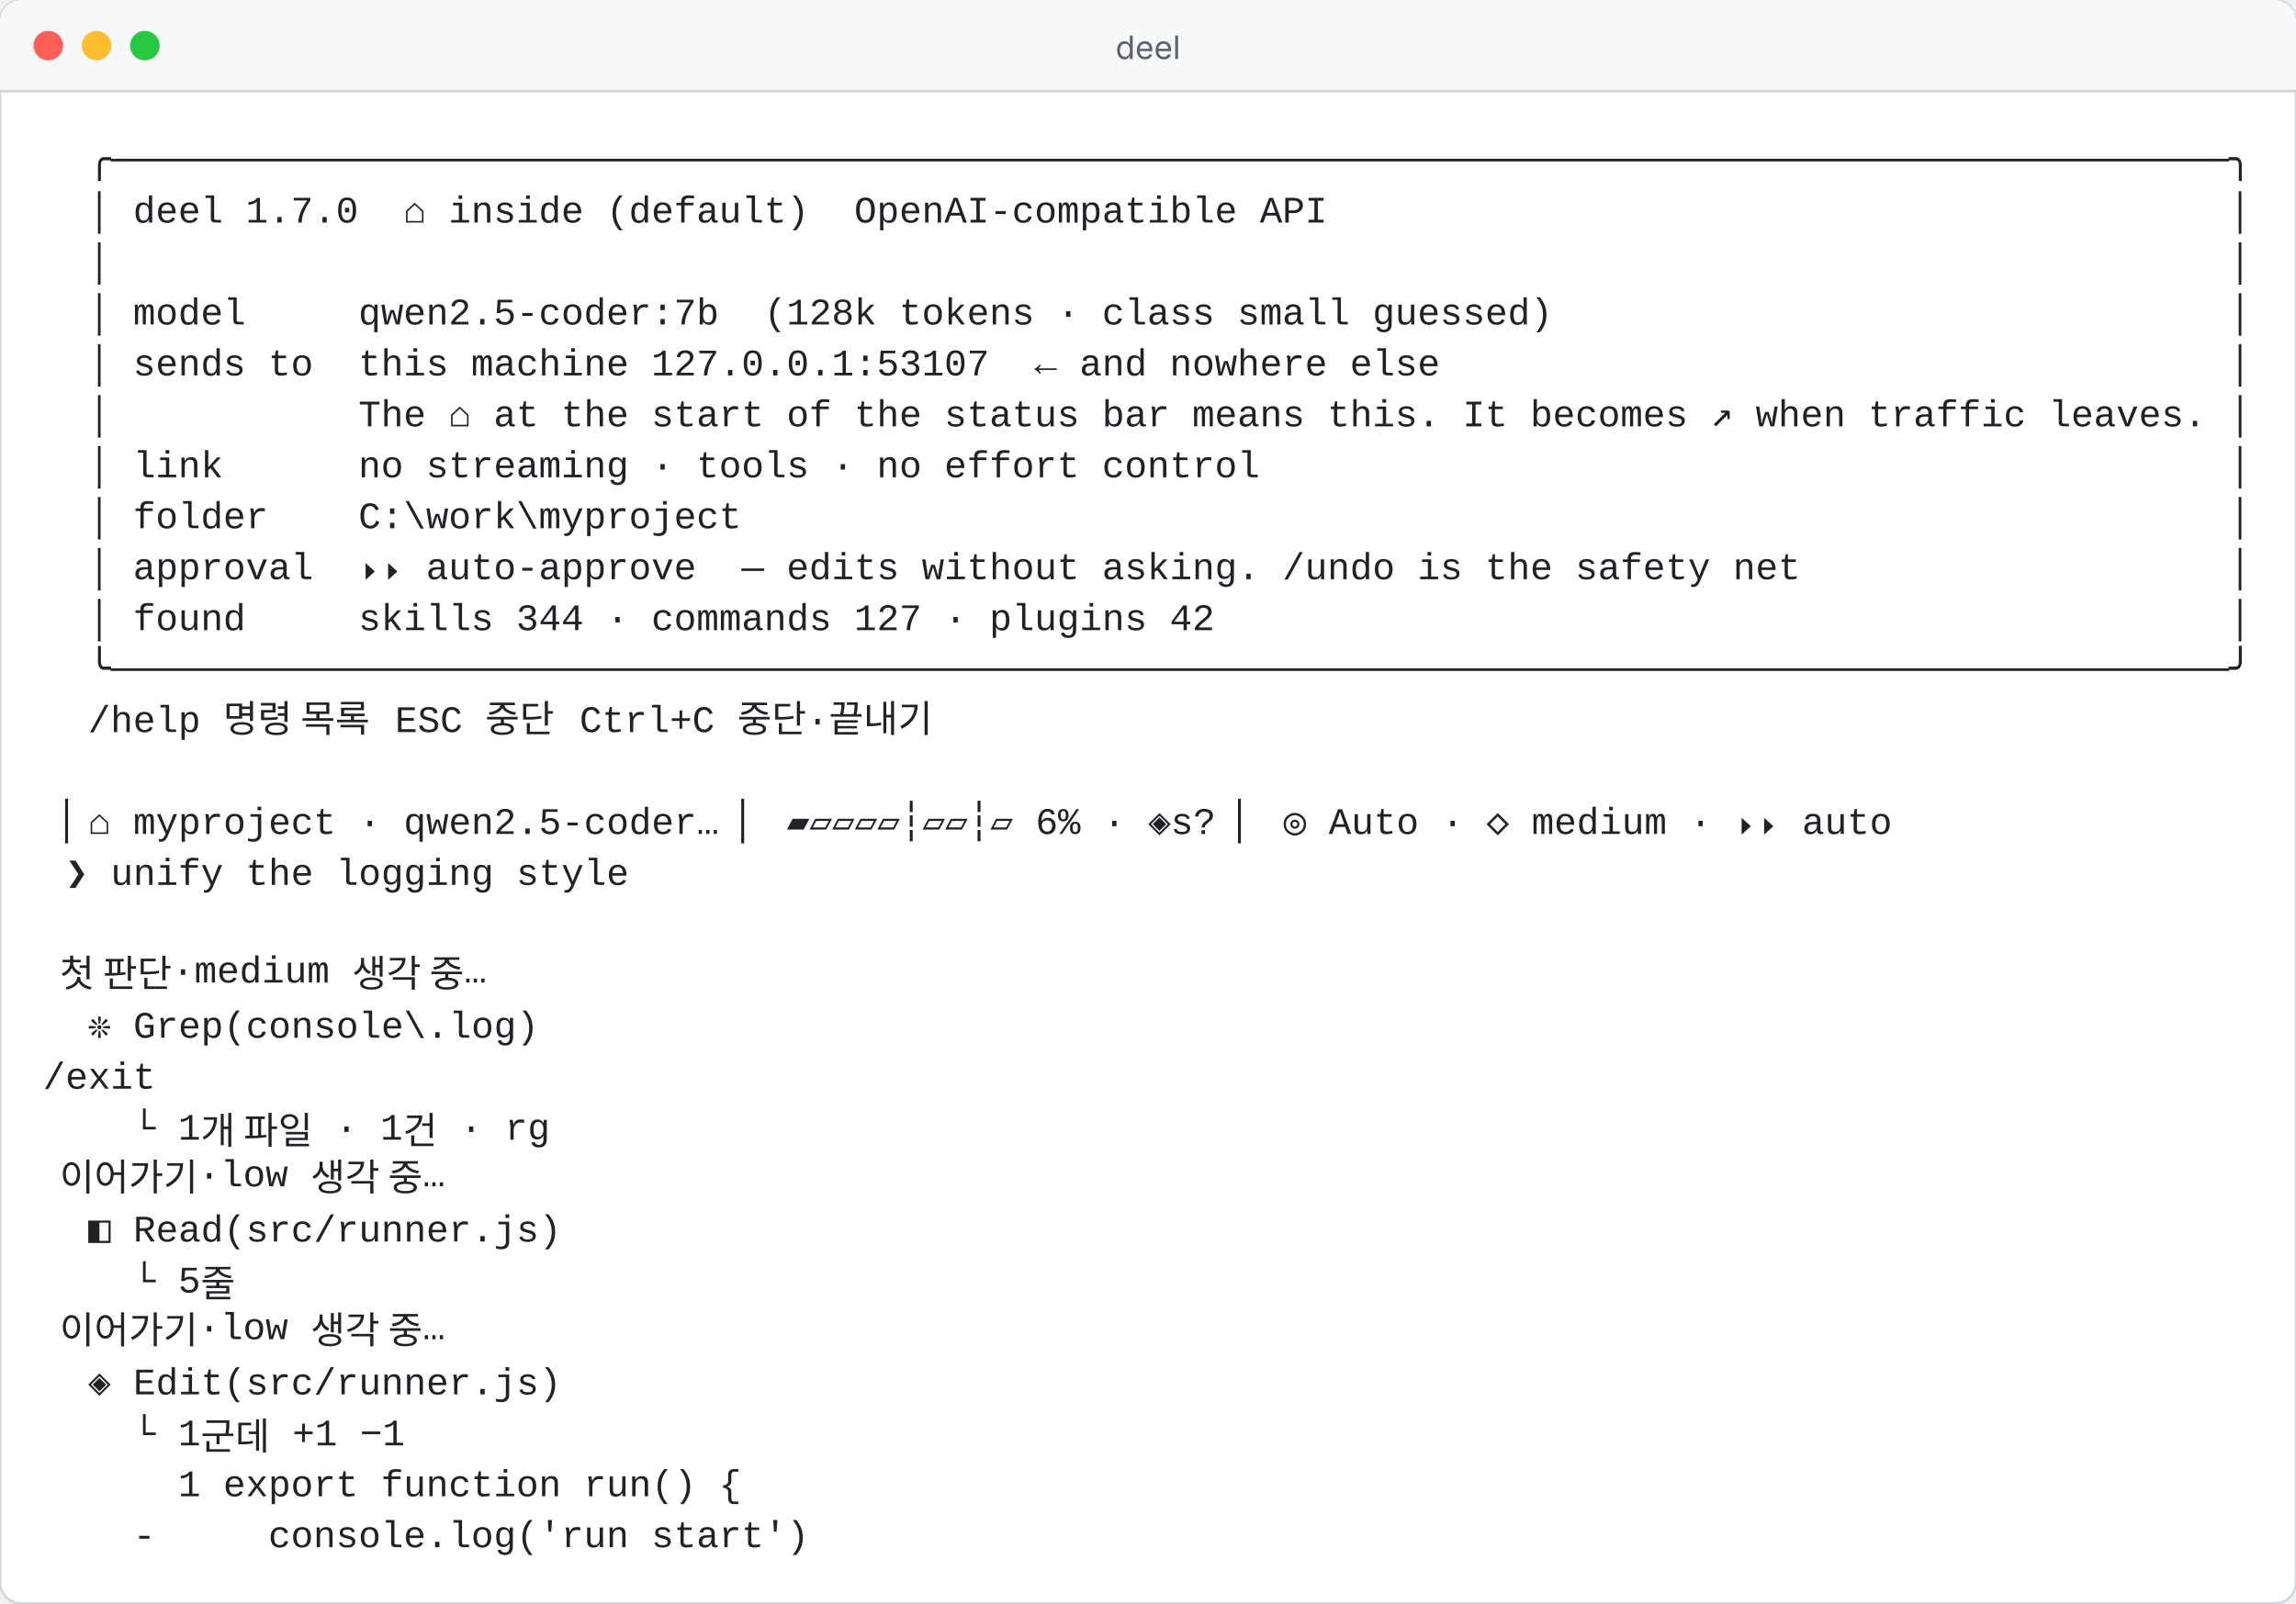
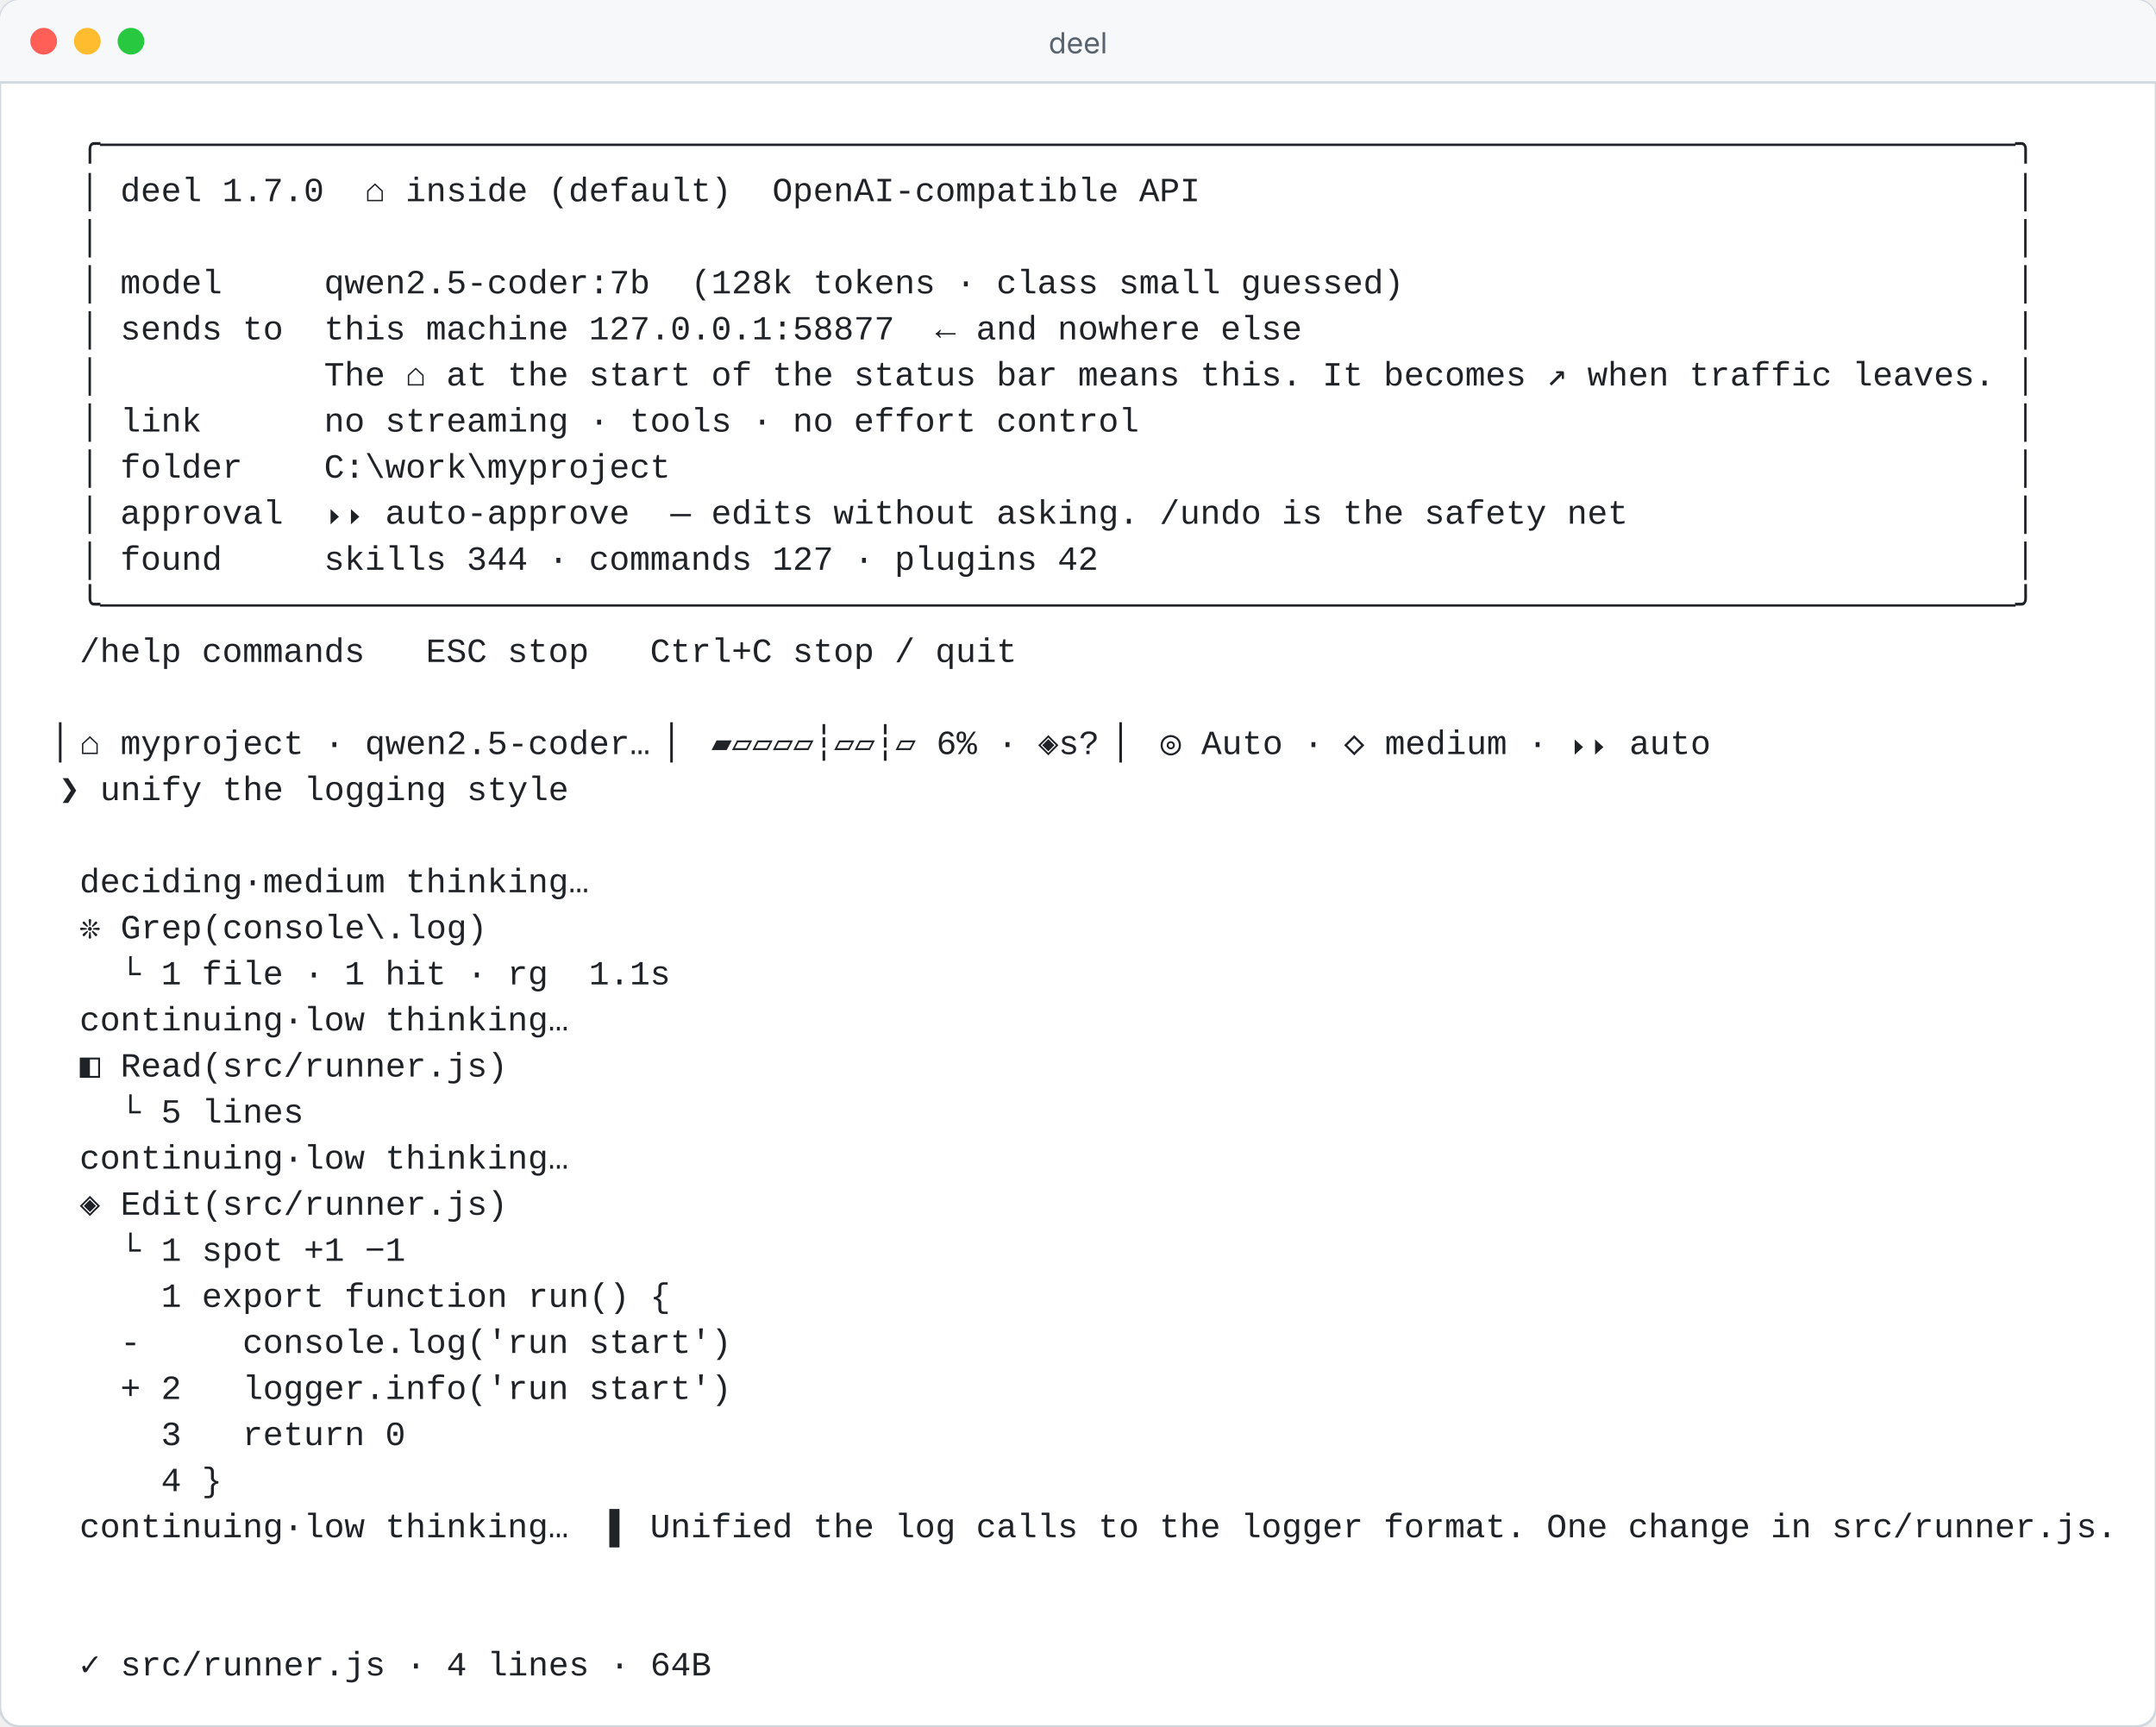
- <svg xmlns="http://www.w3.org/2000/svg" width="856" height="598" viewBox="0 0 856 598" role="img" aria-label="deel — a task from start to finish">
-   <rect width="856" height="598" rx="8" fill="#ffffff" stroke="#d0d7de" />
-   <path d="M0 8a8 8 0 0 1 8-8h840a8 8 0 0 1 8 8v26H0z" fill="#f6f8fa" />
-   <line x1="0" y1="34" x2="856" y2="34" stroke="#d0d7de" />
+ <svg xmlns="http://www.w3.org/2000/svg" width="889" height="712" viewBox="0 0 889 712" role="img" aria-label="deel — a task from start to finish">
+   <rect width="889" height="712" rx="8" fill="#ffffff" stroke="#d0d7de" />
+   <path d="M0 8a8 8 0 0 1 8-8h873a8 8 0 0 1 8 8v26H0z" fill="#f6f8fa" />
+   <line x1="0" y1="34" x2="889" y2="34" stroke="#d0d7de" />
  <circle cx="18" cy="17" r="5.5" fill="#ff5f57" />
  <circle cx="36" cy="17" r="5.5" fill="#febc2e" />
  <circle cx="54" cy="17" r="5.5" fill="#28c840" />
-   <text x="428" y="22" fill="#59636e" font-size="12" text-anchor="middle" font-family="ui-sans-serif,-apple-system,Segoe UI,sans-serif">deel</text>
+   <text x="444.5" y="22" fill="#59636e" font-size="12" text-anchor="middle" font-family="ui-sans-serif,-apple-system,Segoe UI,sans-serif">deel</text>
  <g font-family="ui-monospace,SFMono-Regular,Menlo,Consolas,'Liberation Mono',monospace" font-size="14">
    <text x="16.0" y="64" fill="#1f2328" textLength="823.2" lengthAdjust="spacing" xml:space="preserve">  ╭──────────────────────────────────────────────────────────────────────────────────────────────╮</text>
    <text x="16.0" y="83" fill="#1f2328" textLength="823.2" lengthAdjust="spacing" xml:space="preserve">  │ deel 1.7.0  ⌂ inside (default)  OpenAI-compatible API                                        │</text>
    <text x="16.0" y="102" fill="#1f2328" textLength="823.2" lengthAdjust="spacing" xml:space="preserve">  │                                                                                              │</text>
    <text x="16.0" y="121" fill="#1f2328" textLength="823.2" lengthAdjust="spacing" xml:space="preserve">  │ model     qwen2.5-coder:7b  (128k tokens · class small guessed)                              │</text>
-     <text x="16.0" y="140" fill="#1f2328" textLength="823.2" lengthAdjust="spacing" xml:space="preserve">  │ sends to  this machine 127.0.0.1:53107  ← and nowhere else                                   │</text>
+     <text x="16.0" y="140" fill="#1f2328" textLength="823.2" lengthAdjust="spacing" xml:space="preserve">  │ sends to  this machine 127.0.0.1:58877  ← and nowhere else                                   │</text>
    <text x="16.0" y="159" fill="#1f2328" textLength="823.2" lengthAdjust="spacing" xml:space="preserve">  │           The ⌂ at the start of the status bar means this. It becomes ↗ when traffic leaves. │</text>
    <text x="16.0" y="178" fill="#1f2328" textLength="823.2" lengthAdjust="spacing" xml:space="preserve">  │ link      no streaming · tools · no effort control                                           │</text>
    <text x="16.0" y="197" fill="#1f2328" textLength="823.2" lengthAdjust="spacing" xml:space="preserve">  │ folder    C:\work\myproject                                                                  │</text>
    <text x="16.0" y="216" fill="#1f2328" textLength="823.2" lengthAdjust="spacing" xml:space="preserve">  │ approval  ⏵⏵ auto-approve  — edits without asking. /undo is the safety net                   │</text>
    <text x="16.0" y="235" fill="#1f2328" textLength="823.2" lengthAdjust="spacing" xml:space="preserve">  │ found     skills 344 · commands 127 · plugins 42                                             │</text>
    <text x="16.0" y="254" fill="#1f2328" textLength="823.2" lengthAdjust="spacing" xml:space="preserve">  ╰──────────────────────────────────────────────────────────────────────────────────────────────╯</text>
-     <text x="16.0" y="273" fill="#1f2328" textLength="411.6" lengthAdjust="spacing" xml:space="preserve">  /help 명령 목록   ESC 중단   Ctrl+C 중단·끝내기</text>
+     <text x="16.0" y="273" fill="#1f2328" textLength="403.2" lengthAdjust="spacing" xml:space="preserve">  /help commands   ESC stop   Ctrl+C stop / quit</text>
    <text x="16.0" y="311" fill="#1f2328" textLength="688.8" lengthAdjust="spacing" xml:space="preserve"> ▏⌂ myproject · qwen2.5-coder… ▏ ▰▱▱▱▱┆▱▱┆▱ 6% · ◈s? ▏ ◎ Auto · ◇ medium · ⏵⏵ auto</text>
    <text x="16.0" y="330" fill="#1f2328" textLength="218.4" lengthAdjust="spacing" xml:space="preserve"> ❯ unify the logging style</text>
-     <text x="16.0" y="368" fill="#1f2328" textLength="210.0" lengthAdjust="spacing" xml:space="preserve">  첫 판단·medium 생각 중…</text>
+     <text x="16.0" y="368" fill="#1f2328" textLength="226.8" lengthAdjust="spacing" xml:space="preserve">  deciding·medium thinking…</text>
    <text x="16.0" y="387" fill="#1f2328" textLength="184.8" lengthAdjust="spacing" xml:space="preserve">  ❊ Grep(console\.log)</text>
-     <text x="16.0" y="406" fill="#1f2328" textLength="42.0" lengthAdjust="spacing" xml:space="preserve">/exit</text>
-     <text x="16.0" y="425" fill="#1f2328" textLength="210.0" lengthAdjust="spacing" xml:space="preserve">    └ 1개 파일 · 1건 · rg</text>
-     <text x="16.0" y="444" fill="#1f2328" textLength="193.2" lengthAdjust="spacing" xml:space="preserve">  이어가기·low 생각 중…</text>
-     <text x="16.0" y="463" fill="#1f2328" textLength="193.2" lengthAdjust="spacing" xml:space="preserve">  ◧ Read(src/runner.js)</text>
-     <text x="16.0" y="482" fill="#1f2328" textLength="75.6" lengthAdjust="spacing" xml:space="preserve">    └ 5줄</text>
-     <text x="16.0" y="501" fill="#1f2328" textLength="193.2" lengthAdjust="spacing" xml:space="preserve">  이어가기·low 생각 중…</text>
-     <text x="16.0" y="520" fill="#1f2328" textLength="193.2" lengthAdjust="spacing" xml:space="preserve">  ◈ Edit(src/runner.js)</text>
-     <text x="16.0" y="539" fill="#1f2328" textLength="142.8" lengthAdjust="spacing" xml:space="preserve">    └ 1군데 +1 −1</text>
-     <text x="16.0" y="558" fill="#1f2328" textLength="260.4" lengthAdjust="spacing" xml:space="preserve">      1 export function run() {</text>
-     <text x="16.0" y="577" fill="#1f2328" textLength="285.6" lengthAdjust="spacing" xml:space="preserve">    -     console.log('run start')</text>
+     <text x="16.0" y="406" fill="#1f2328" textLength="260.4" lengthAdjust="spacing" xml:space="preserve">    └ 1 file · 1 hit · rg  1.1s</text>
+     <text x="16.0" y="425" fill="#1f2328" textLength="218.4" lengthAdjust="spacing" xml:space="preserve">  continuing·low thinking…</text>
+     <text x="16.0" y="444" fill="#1f2328" textLength="193.2" lengthAdjust="spacing" xml:space="preserve">  ◧ Read(src/runner.js)</text>
+     <text x="16.0" y="463" fill="#1f2328" textLength="109.2" lengthAdjust="spacing" xml:space="preserve">    └ 5 lines</text>
+     <text x="16.0" y="482" fill="#1f2328" textLength="218.4" lengthAdjust="spacing" xml:space="preserve">  continuing·low thinking…</text>
+     <text x="16.0" y="501" fill="#1f2328" textLength="193.2" lengthAdjust="spacing" xml:space="preserve">  ◈ Edit(src/runner.js)</text>
+     <text x="16.0" y="520" fill="#1f2328" textLength="151.2" lengthAdjust="spacing" xml:space="preserve">    └ 1 spot +1 −1</text>
+     <text x="16.0" y="539" fill="#1f2328" textLength="260.4" lengthAdjust="spacing" xml:space="preserve">      1 export function run() {</text>
+     <text x="16.0" y="558" fill="#1f2328" textLength="285.6" lengthAdjust="spacing" xml:space="preserve">    -     console.log('run start')</text>
+     <text x="16.0" y="577" fill="#1f2328" textLength="285.6" lengthAdjust="spacing" xml:space="preserve">    + 2   logger.info('run start')</text>
+     <text x="16.0" y="596" fill="#1f2328" textLength="151.2" lengthAdjust="spacing" xml:space="preserve">      3   return 0</text>
+     <text x="16.0" y="615" fill="#1f2328" textLength="75.6" lengthAdjust="spacing" xml:space="preserve">      4 }</text>
+     <text x="16.0" y="634" fill="#1f2328" textLength="856.8" lengthAdjust="spacing" xml:space="preserve">  continuing·low thinking…  ▌ Unified the log calls to the logger format. One change in src/runner.js.</text>
+     <text x="16.0" y="691" fill="#1f2328" textLength="277.2" lengthAdjust="spacing" xml:space="preserve">  ✓ src/runner.js · 4 lines · 64B</text>
  </g>
</svg>
